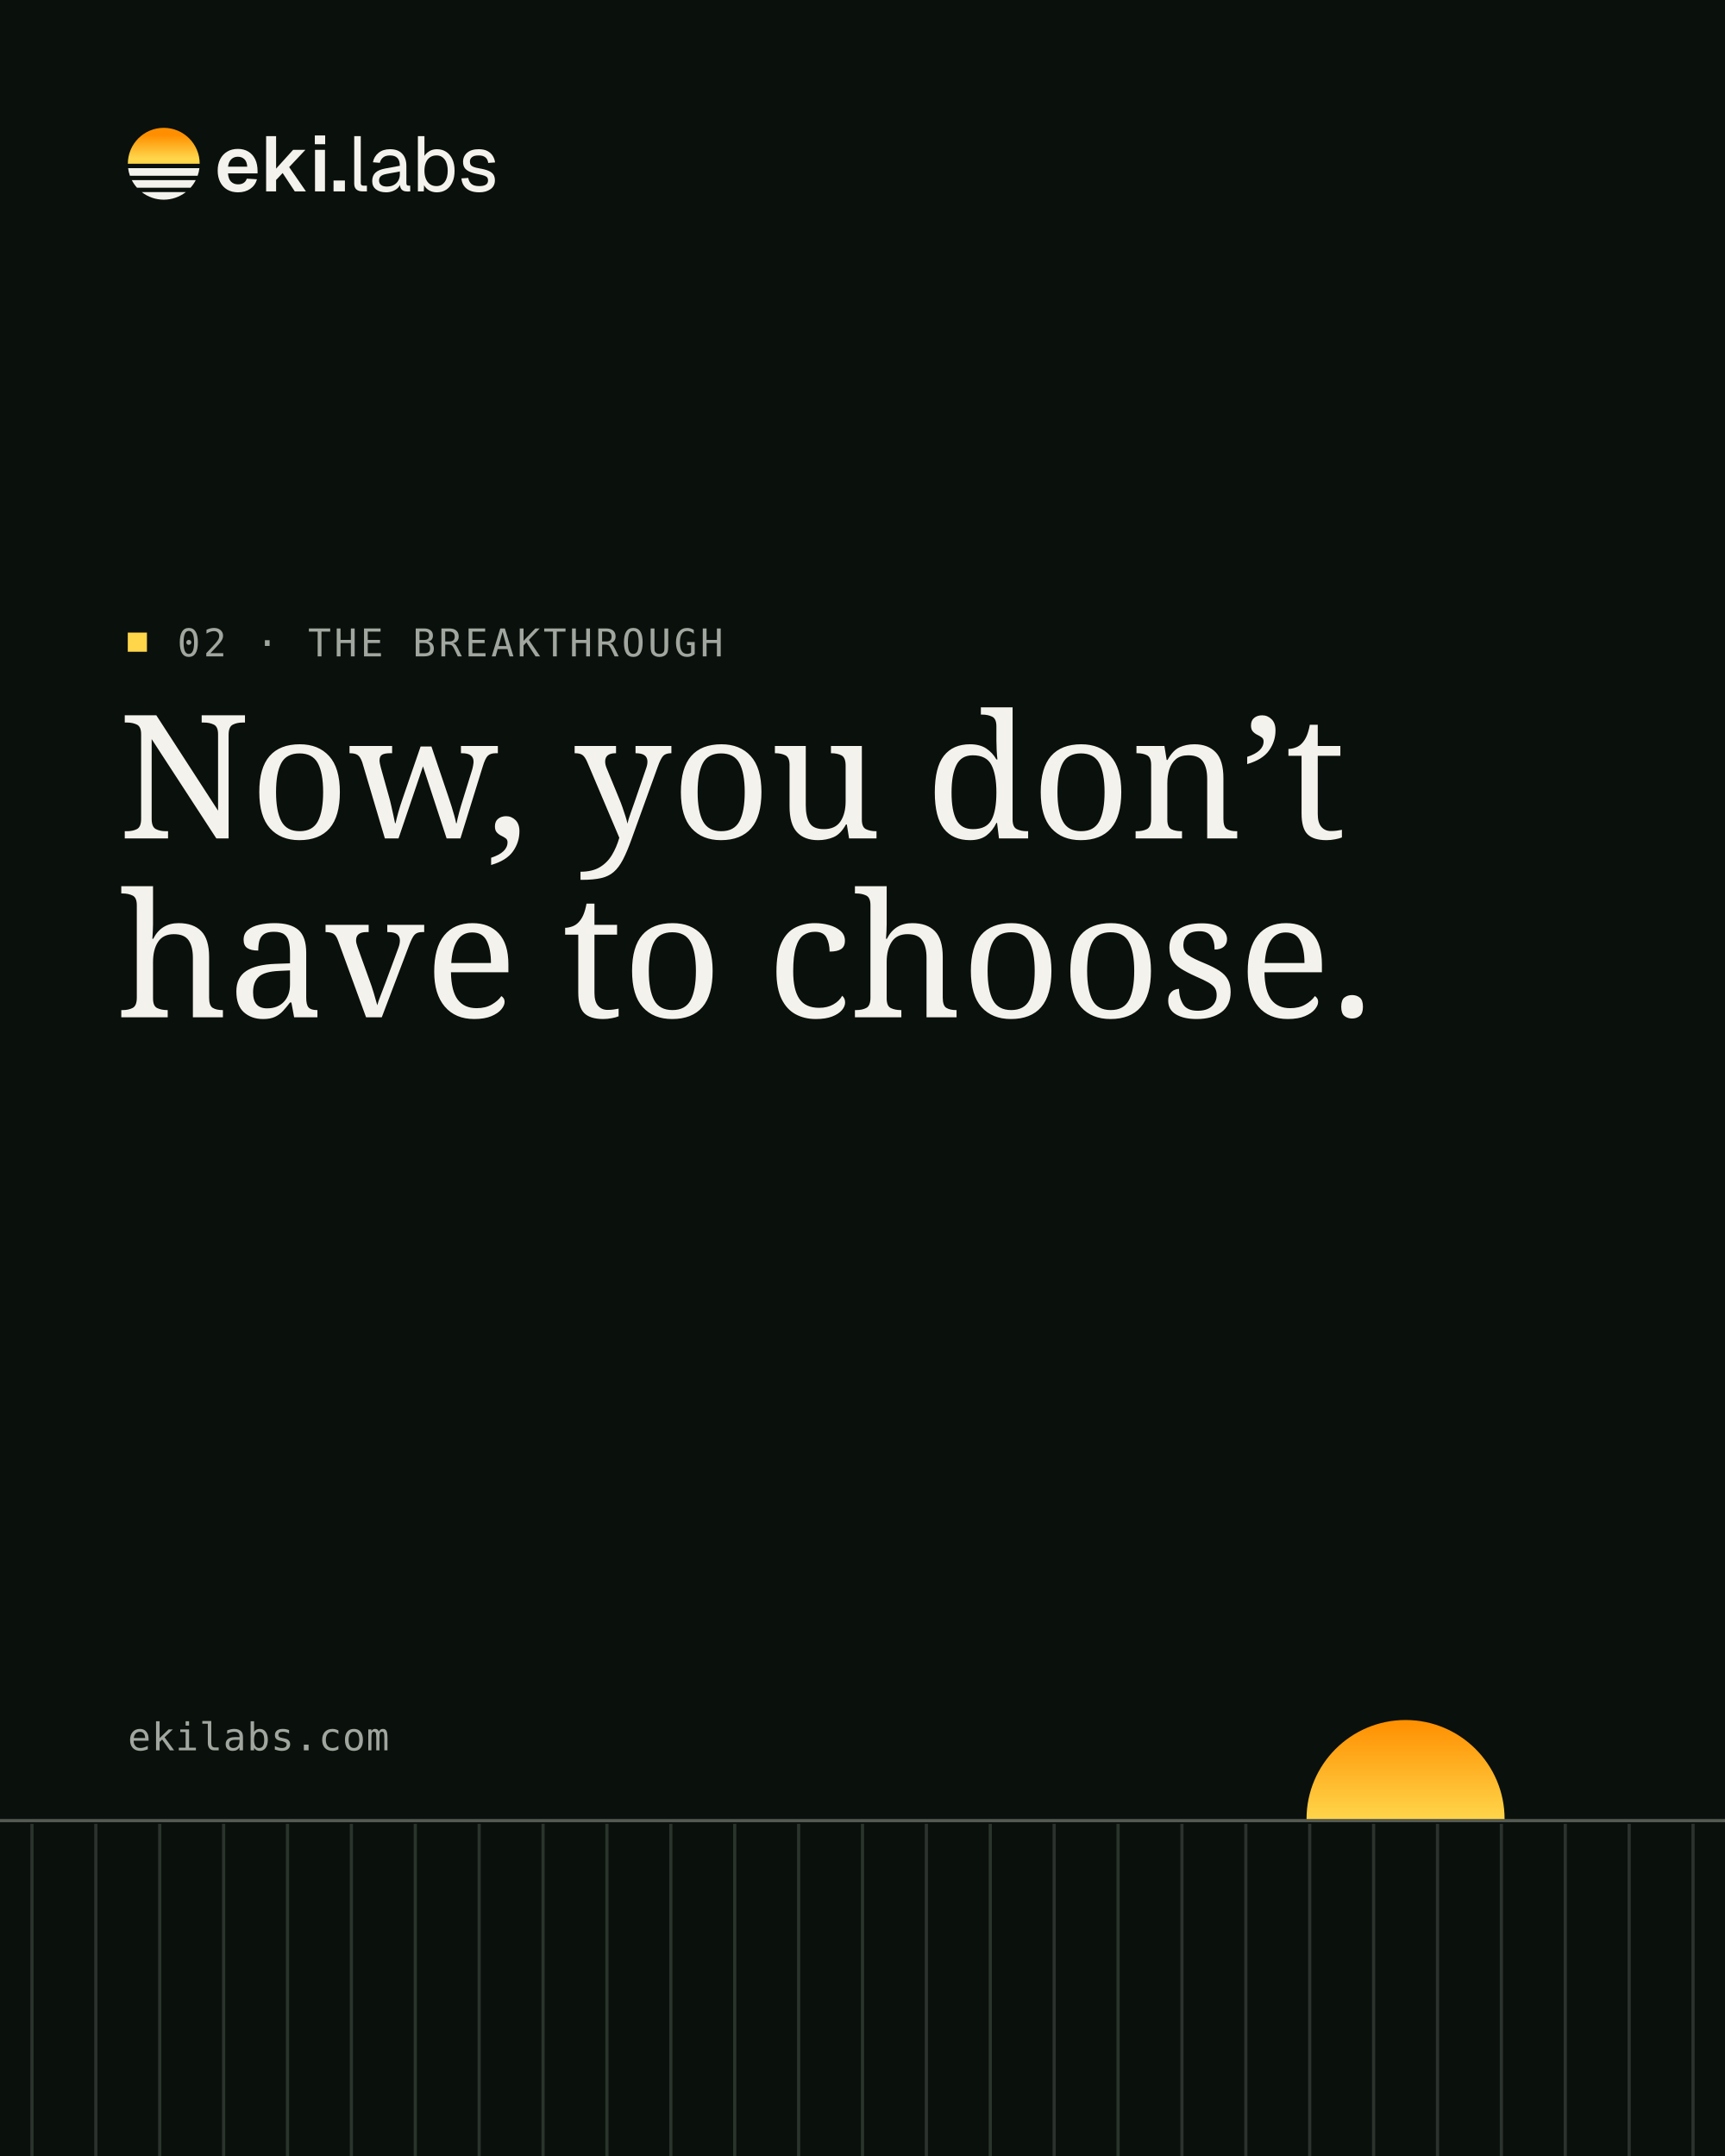
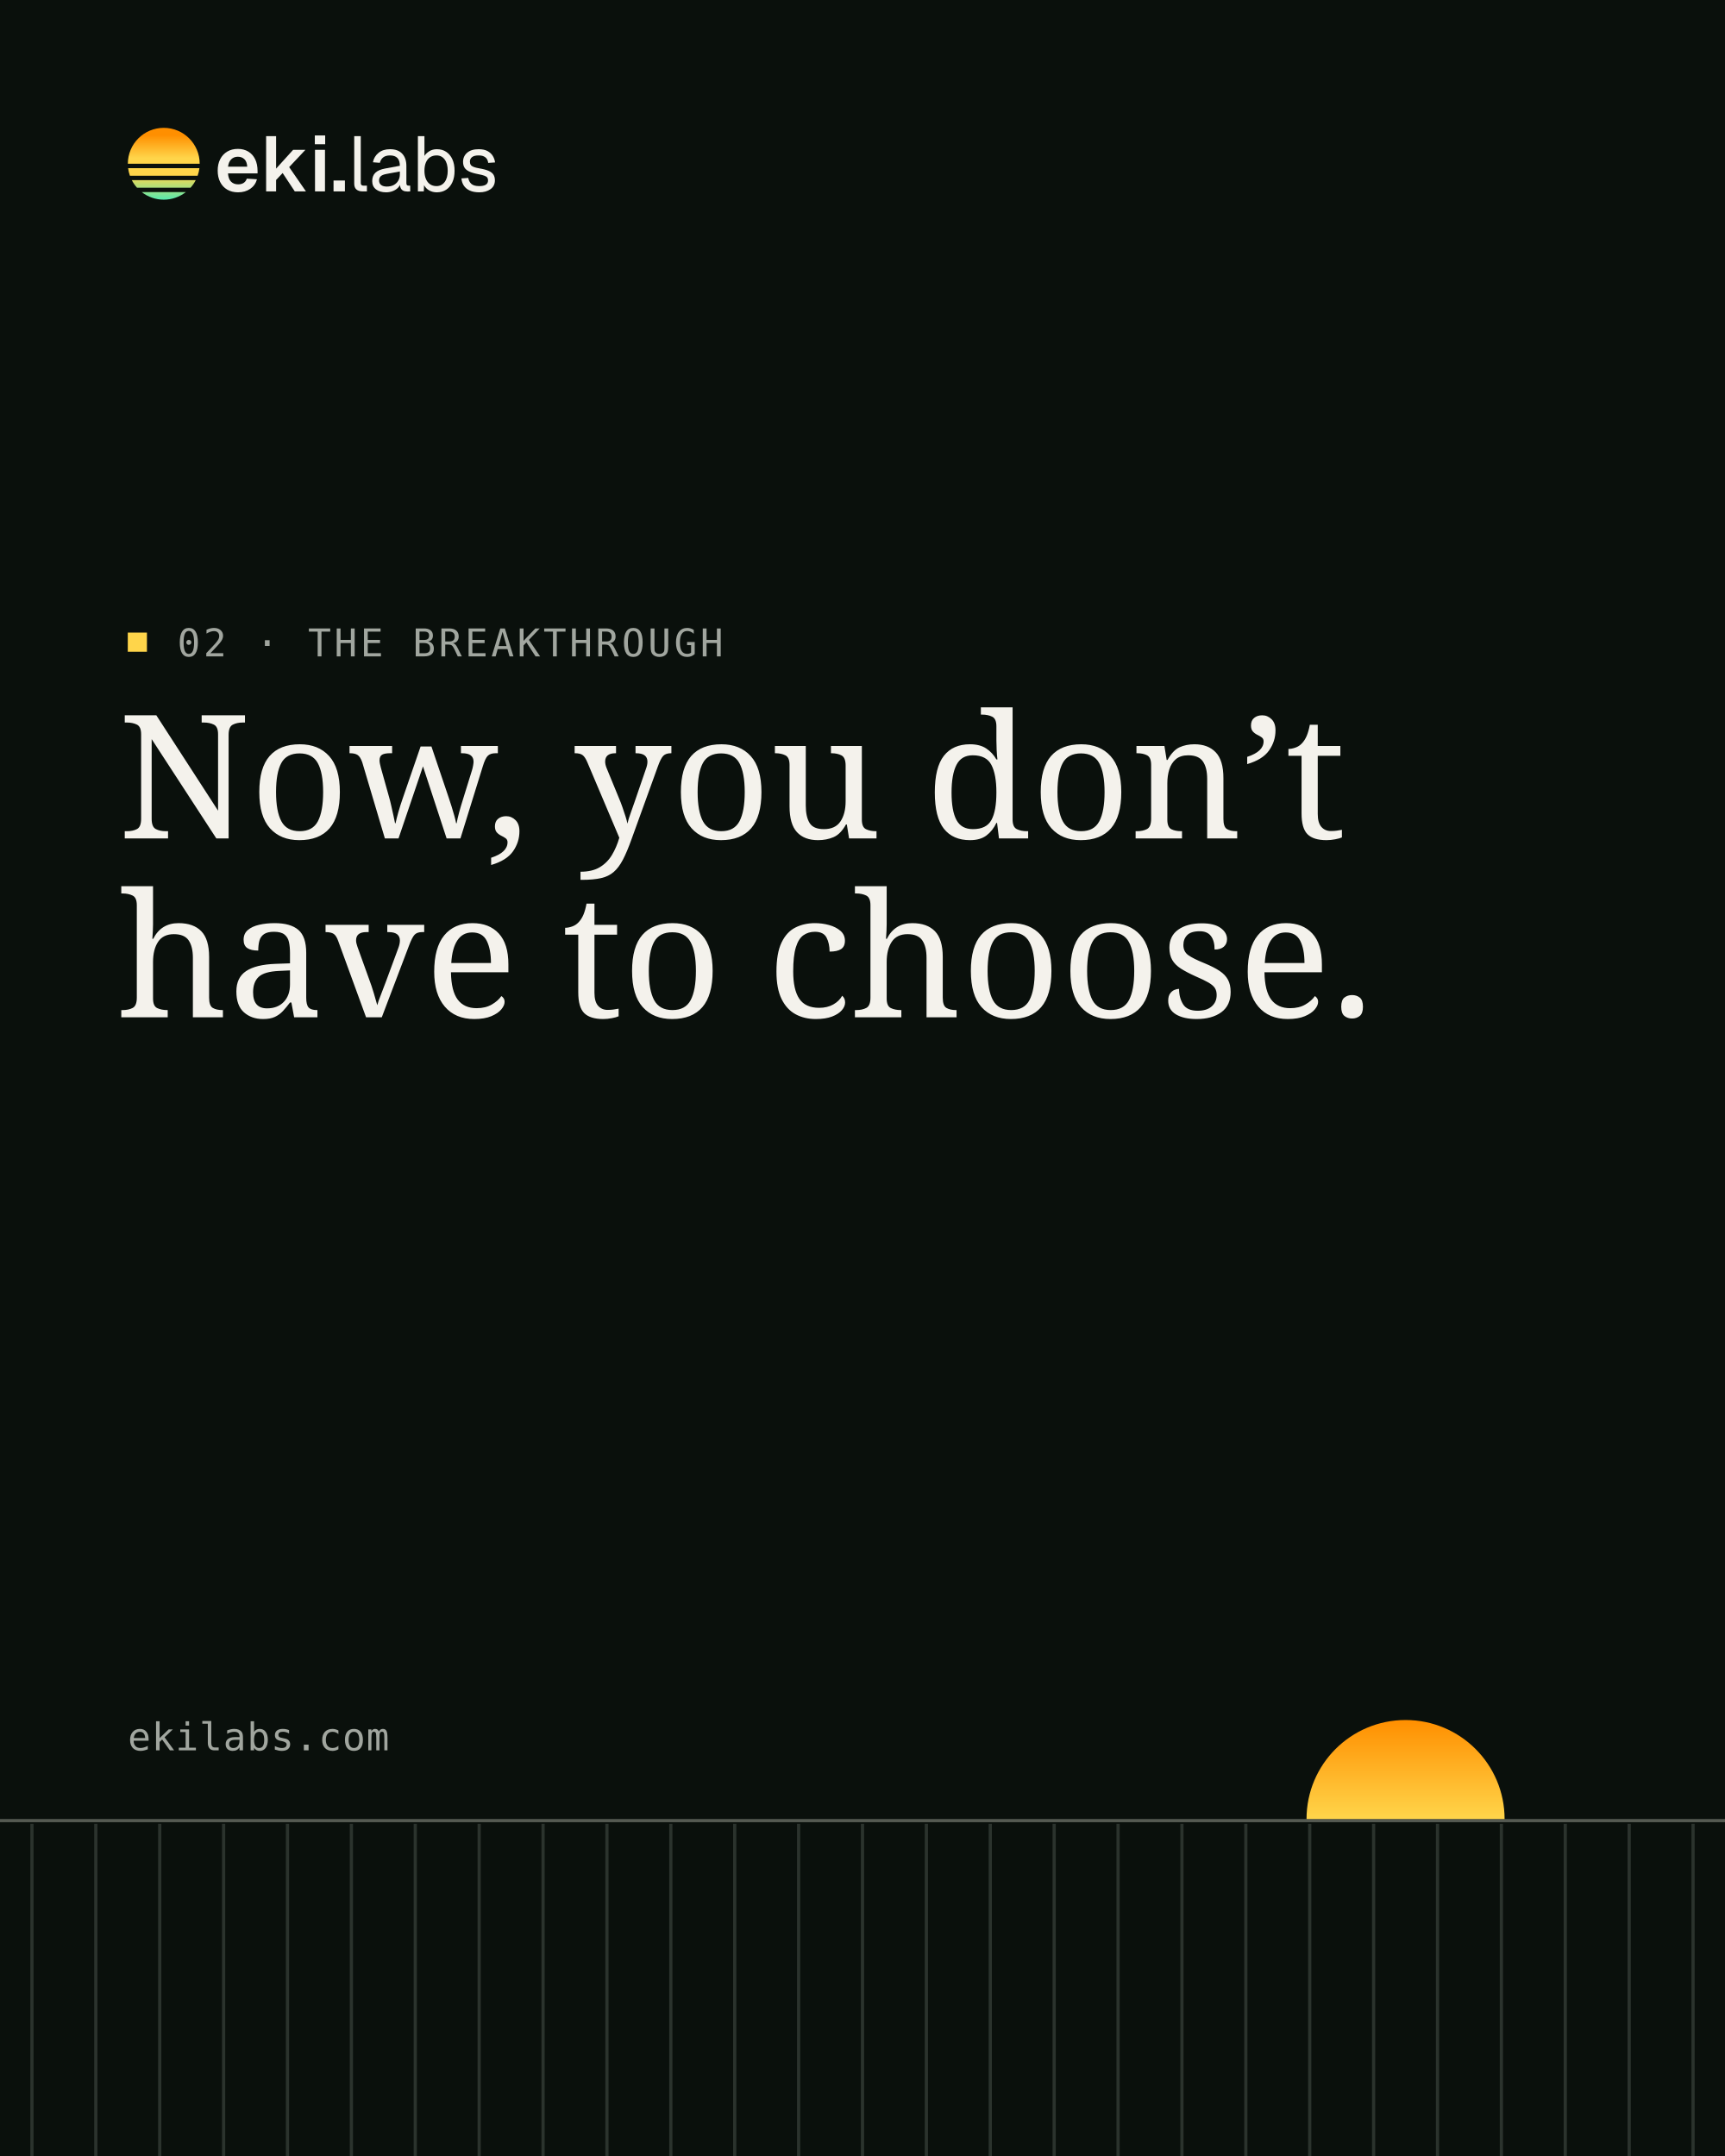
<svg xmlns="http://www.w3.org/2000/svg" width="1080" height="1350" viewBox="0 0 1080 1350">
  <rect width="1080" height="1350" fill="#0A100C" />
  <rect x="19.0" y="1142" width="2" height="208" fill="#2B332D" />
  <rect x="59.0" y="1142" width="2" height="208" fill="#2B332D" />
  <rect x="99.0" y="1142" width="2" height="208" fill="#2B332D" />
  <rect x="139.0" y="1142" width="2" height="208" fill="#2B332D" />
  <rect x="179.0" y="1142" width="2" height="208" fill="#2B332D" />
  <rect x="219.0" y="1142" width="2" height="208" fill="#2B332D" />
  <rect x="259.0" y="1142" width="2" height="208" fill="#2B332D" />
  <rect x="299.0" y="1142" width="2" height="208" fill="#2B332D" />
  <rect x="339.0" y="1142" width="2" height="208" fill="#2B332D" />
  <rect x="379.0" y="1142" width="2" height="208" fill="#2B332D" />
  <rect x="419.0" y="1142" width="2" height="208" fill="#2B332D" />
  <rect x="459.0" y="1142" width="2" height="208" fill="#2B332D" />
  <rect x="499.0" y="1142" width="2" height="208" fill="#2B332D" />
  <rect x="539.0" y="1142" width="2" height="208" fill="#2B332D" />
  <rect x="579.0" y="1142" width="2" height="208" fill="#2B332D" />
  <rect x="619.0" y="1142" width="2" height="208" fill="#2B332D" />
  <rect x="659.0" y="1142" width="2" height="208" fill="#2B332D" />
  <rect x="699.0" y="1142" width="2" height="208" fill="#2B332D" />
  <rect x="739.0" y="1142" width="2" height="208" fill="#2B332D" />
  <rect x="779.0" y="1142" width="2" height="208" fill="#2B332D" />
  <rect x="819.0" y="1142" width="2" height="208" fill="#2B332D" />
  <rect x="859.0" y="1142" width="2" height="208" fill="#2B332D" />
  <rect x="899.0" y="1142" width="2" height="208" fill="#2B332D" />
  <rect x="939.0" y="1142" width="2" height="208" fill="#2B332D" />
  <rect x="979.0" y="1142" width="2" height="208" fill="#2B332D" />
  <rect x="1019.0" y="1142" width="2" height="208" fill="#2B332D" />
  <rect x="1059.0" y="1142" width="2" height="208" fill="#2B332D" />
  <rect x="0" y="1139.0" width="1080" height="2" fill="#555A52" />
  <defs>
    <linearGradient id="hs6" gradientUnits="userSpaceOnUse" x1="0" y1="1077.0" x2="0" y2="1139.0">
      <stop offset="0" stop-color="#FF8F00" />
      <stop offset="1" stop-color="#FFD54A" />
    </linearGradient>
  </defs>
  <path d="M818 1139.0A62 62 0 0 1 942 1139.0Z" fill="url(#hs6)" />
  <g transform="translate(80.04 119.84) scale(0.04874)">
    <defs>
-       <linearGradient id="eki-sun" gradientUnits="userSpaceOnUse" x1="0" y1="0" x2="0" y2="100">
+       <linearGradient id="eki-sun-full" gradientUnits="userSpaceOnUse" x1="0" y1="0" x2="0" y2="100">
        <stop offset="0" stop-color="#FF8F00" />
        <stop offset="0.1" stop-color="#FF8F00" />
        <stop offset="0.42" stop-color="#FFD54A" />
-         <stop offset="1" stop-color="#FFD54A" />
+         <stop offset="0.66" stop-color="#FFD54A" />
+         <stop offset="1" stop-color="#58E9AE" />
      </linearGradient>
    </defs>
    <g transform="translate(0 -816.5) scale(9.23)">
-       <path d="M0 50A50 50 0 0 1 100 50Z" fill="url(#eki-sun)" />
-       <path d="M0.38 56.14L99.62 56.14A50 50 0 0 1 97.14 66.67L2.86 66.67A50 50 0 0 1 0.38 56.14Z" fill="#F4F2EC" />
-       <path d="M5.51 72.81L94.49 72.81A50 50 0 0 1 87.27 83.33L12.73 83.33A50 50 0 0 1 5.51 72.81Z" fill="#F4F2EC" />
-       <path d="M19.31 89.47L80.69 89.47A50 50 0 0 1 50.00 100.00L50.00 100.00A50 50 0 0 1 19.31 89.47Z" fill="#F4F2EC" />
+       <path d="M0 50A50 50 0 0 1 100 50Z" fill="url(#eki-sun-full)" />
+       <path d="M0.38 56.14L99.62 56.14A50 50 0 0 1 97.14 66.67L2.86 66.67A50 50 0 0 1 0.38 56.14Z" fill="url(#eki-sun-full)" />
+       <path d="M5.51 72.81L94.49 72.81A50 50 0 0 1 87.27 83.33L12.73 83.33A50 50 0 0 1 5.51 72.81Z" fill="url(#eki-sun-full)" />
+       <path d="M19.31 89.47L80.69 89.47A50 50 0 0 1 50.00 100.00L50.00 100.00A50 50 0 0 1 19.31 89.47Z" fill="url(#eki-sun-full)" />
    </g>
    <g transform="translate(1115 0)">
      <path d="M300.6 12Q220.8 12 162.1 -22.4Q103.4 -56.8 71.3 -119.7Q39.2 -182.6 39.2 -267Q39.2 -351.4 71.3 -413.8Q103.4 -476.2 161.5 -511.1Q219.6 -546 298.2 -546Q374.4 -546 431.6 -511.9Q488.8 -477.8 520.1 -413.8Q551.4 -349.8 551.4 -260V-231.4H172Q175.8 -160.8 210.3 -125.6Q244.8 -90.4 302.2 -90.4Q345 -90.4 373.3 -109.5Q401.6 -128.6 413 -163.8L543.8 -155.6Q522.4 -78.2 457.7 -33.1Q393 12 300.6 12ZM172 -317.4H418.6Q414.6 -382.4 381.9 -413.8Q349.2 -445.2 298.2 -445.2Q246.8 -445.2 213.3 -412.3Q179.8 -379.4 172 -317.4Z" fill="#F4F2EC" />
      <path d="M661.4 0V-710H789.4V-292.6L1008.2 -534H1165.8L957.2 -311.8L1172.8 0H1029.2L873.4 -236L789.4 -146.8V0Z" fill="#F4F2EC" />
      <path d="M1289.4 0V-534H1417.4V0ZM1287 -605.4V-718.6H1419.8V-605.4Z" fill="#F4F2EC" />
      <path d="M1527.2 0V-139.8H1673.4V0Z" fill="#F4F2EC" />
      <path d="M1897 0Q1851 0 1822 -24Q1793 -48 1793 -100V-710H1877V-107Q1877 -91 1885.5 -82.5Q1894 -74 1910 -74H1956V0Z" fill="#F4F2EC" />
      <path d="M2203 12Q2121 12 2072.5 -26Q2024 -64 2024 -132Q2024 -200 2064 -239Q2104 -278 2191 -294L2379 -329Q2379 -396 2347.5 -429Q2316 -462 2253 -462Q2198 -462 2166 -437.5Q2134 -413 2122 -367L2033 -374Q2048 -449 2105.5 -495.5Q2163 -542 2253 -542Q2355 -542 2409 -484.5Q2463 -427 2463 -326V-107Q2463 -89 2469.5 -81.5Q2476 -74 2491 -74H2512V0Q2508 1 2499 1.5Q2490 2 2480 2Q2444 2 2421.5 -9.5Q2399 -21 2389 -45.5Q2379 -70 2379 -110L2389 -108Q2382 -74 2355 -46.5Q2328 -19 2288 -3.5Q2248 12 2203 12ZM2211 -62Q2264 -62 2301.5 -82.5Q2339 -103 2359 -138.5Q2379 -174 2379 -218V-256L2207 -224Q2153 -214 2132.5 -193.5Q2112 -173 2112 -140Q2112 -103 2138.5 -82.5Q2165 -62 2211 -62Z" fill="#F4F2EC" />
      <path d="M2854 12Q2799 12 2756 -12.5Q2713 -37 2690 -80L2687 0H2611V-710H2695V-456Q2715 -489 2757 -515.5Q2799 -542 2854 -542Q2924 -542 2975 -508Q3026 -474 3054 -412Q3082 -350 3082 -265Q3082 -180 3054 -118Q3026 -56 2975 -22Q2924 12 2854 12ZM2849 -68Q2916 -68 2955 -121Q2994 -174 2994 -265Q2994 -357 2955 -409.5Q2916 -462 2851 -462Q2802 -462 2767 -438.5Q2732 -415 2713.5 -371Q2695 -327 2695 -265Q2695 -205 2713.5 -160.5Q2732 -116 2766.5 -92Q2801 -68 2849 -68Z" fill="#F4F2EC" />
      <path d="M3399 12Q3326 12 3276.5 -11Q3227 -34 3200.5 -74.5Q3174 -115 3170 -167L3258 -173Q3266 -125 3297.5 -96.5Q3329 -68 3399 -68Q3453 -68 3482.5 -85.5Q3512 -103 3512 -142Q3512 -163 3502.5 -177Q3493 -191 3465 -201.5Q3437 -212 3383 -222Q3309 -236 3267 -257Q3225 -278 3208 -308Q3191 -338 3191 -380Q3191 -451 3243.5 -496.5Q3296 -542 3392 -542Q3462 -542 3506.5 -517.5Q3551 -493 3574 -454Q3597 -415 3602 -372L3514 -366Q3512 -391 3499 -413Q3486 -435 3460 -448.5Q3434 -462 3390 -462Q3333 -462 3306 -440Q3279 -418 3279 -384Q3279 -358 3289.5 -341.5Q3300 -325 3326.5 -314.5Q3353 -304 3399 -296Q3477 -283 3521 -263Q3565 -243 3582.5 -213.5Q3600 -184 3600 -142Q3600 -69 3543.5 -28.5Q3487 12 3399 12Z" fill="#F4F2EC" />
    </g>
  </g>
  <rect x="80" y="396.1" width="12" height="12" fill="#FFD54A" />
  <text x="111" y="411" font-family="'Geist Mono', Menlo, monospace" font-size="24" font-weight="500" fill="#A1A69F" text-anchor="start" letter-spacing="1.92">02 · THE BREAKTHROUGH</text>
  <text x="74" y="525" font-family="'Zilla Slab', Georgia, serif" font-size="108" font-weight="400" fill="#F4F2EC" text-anchor="start">Now, you don’t</text>
  <text x="74" y="637" font-family="'Zilla Slab', Georgia, serif" font-size="108" font-weight="400" fill="#F4F2EC" text-anchor="start">have to choose.</text>
  <text x="80" y="1096" font-family="'Geist Mono', Menlo, monospace" font-size="24" font-weight="400" fill="#A1A69F" text-anchor="start" letter-spacing="0.48">ekilabs.com</text>
</svg>
